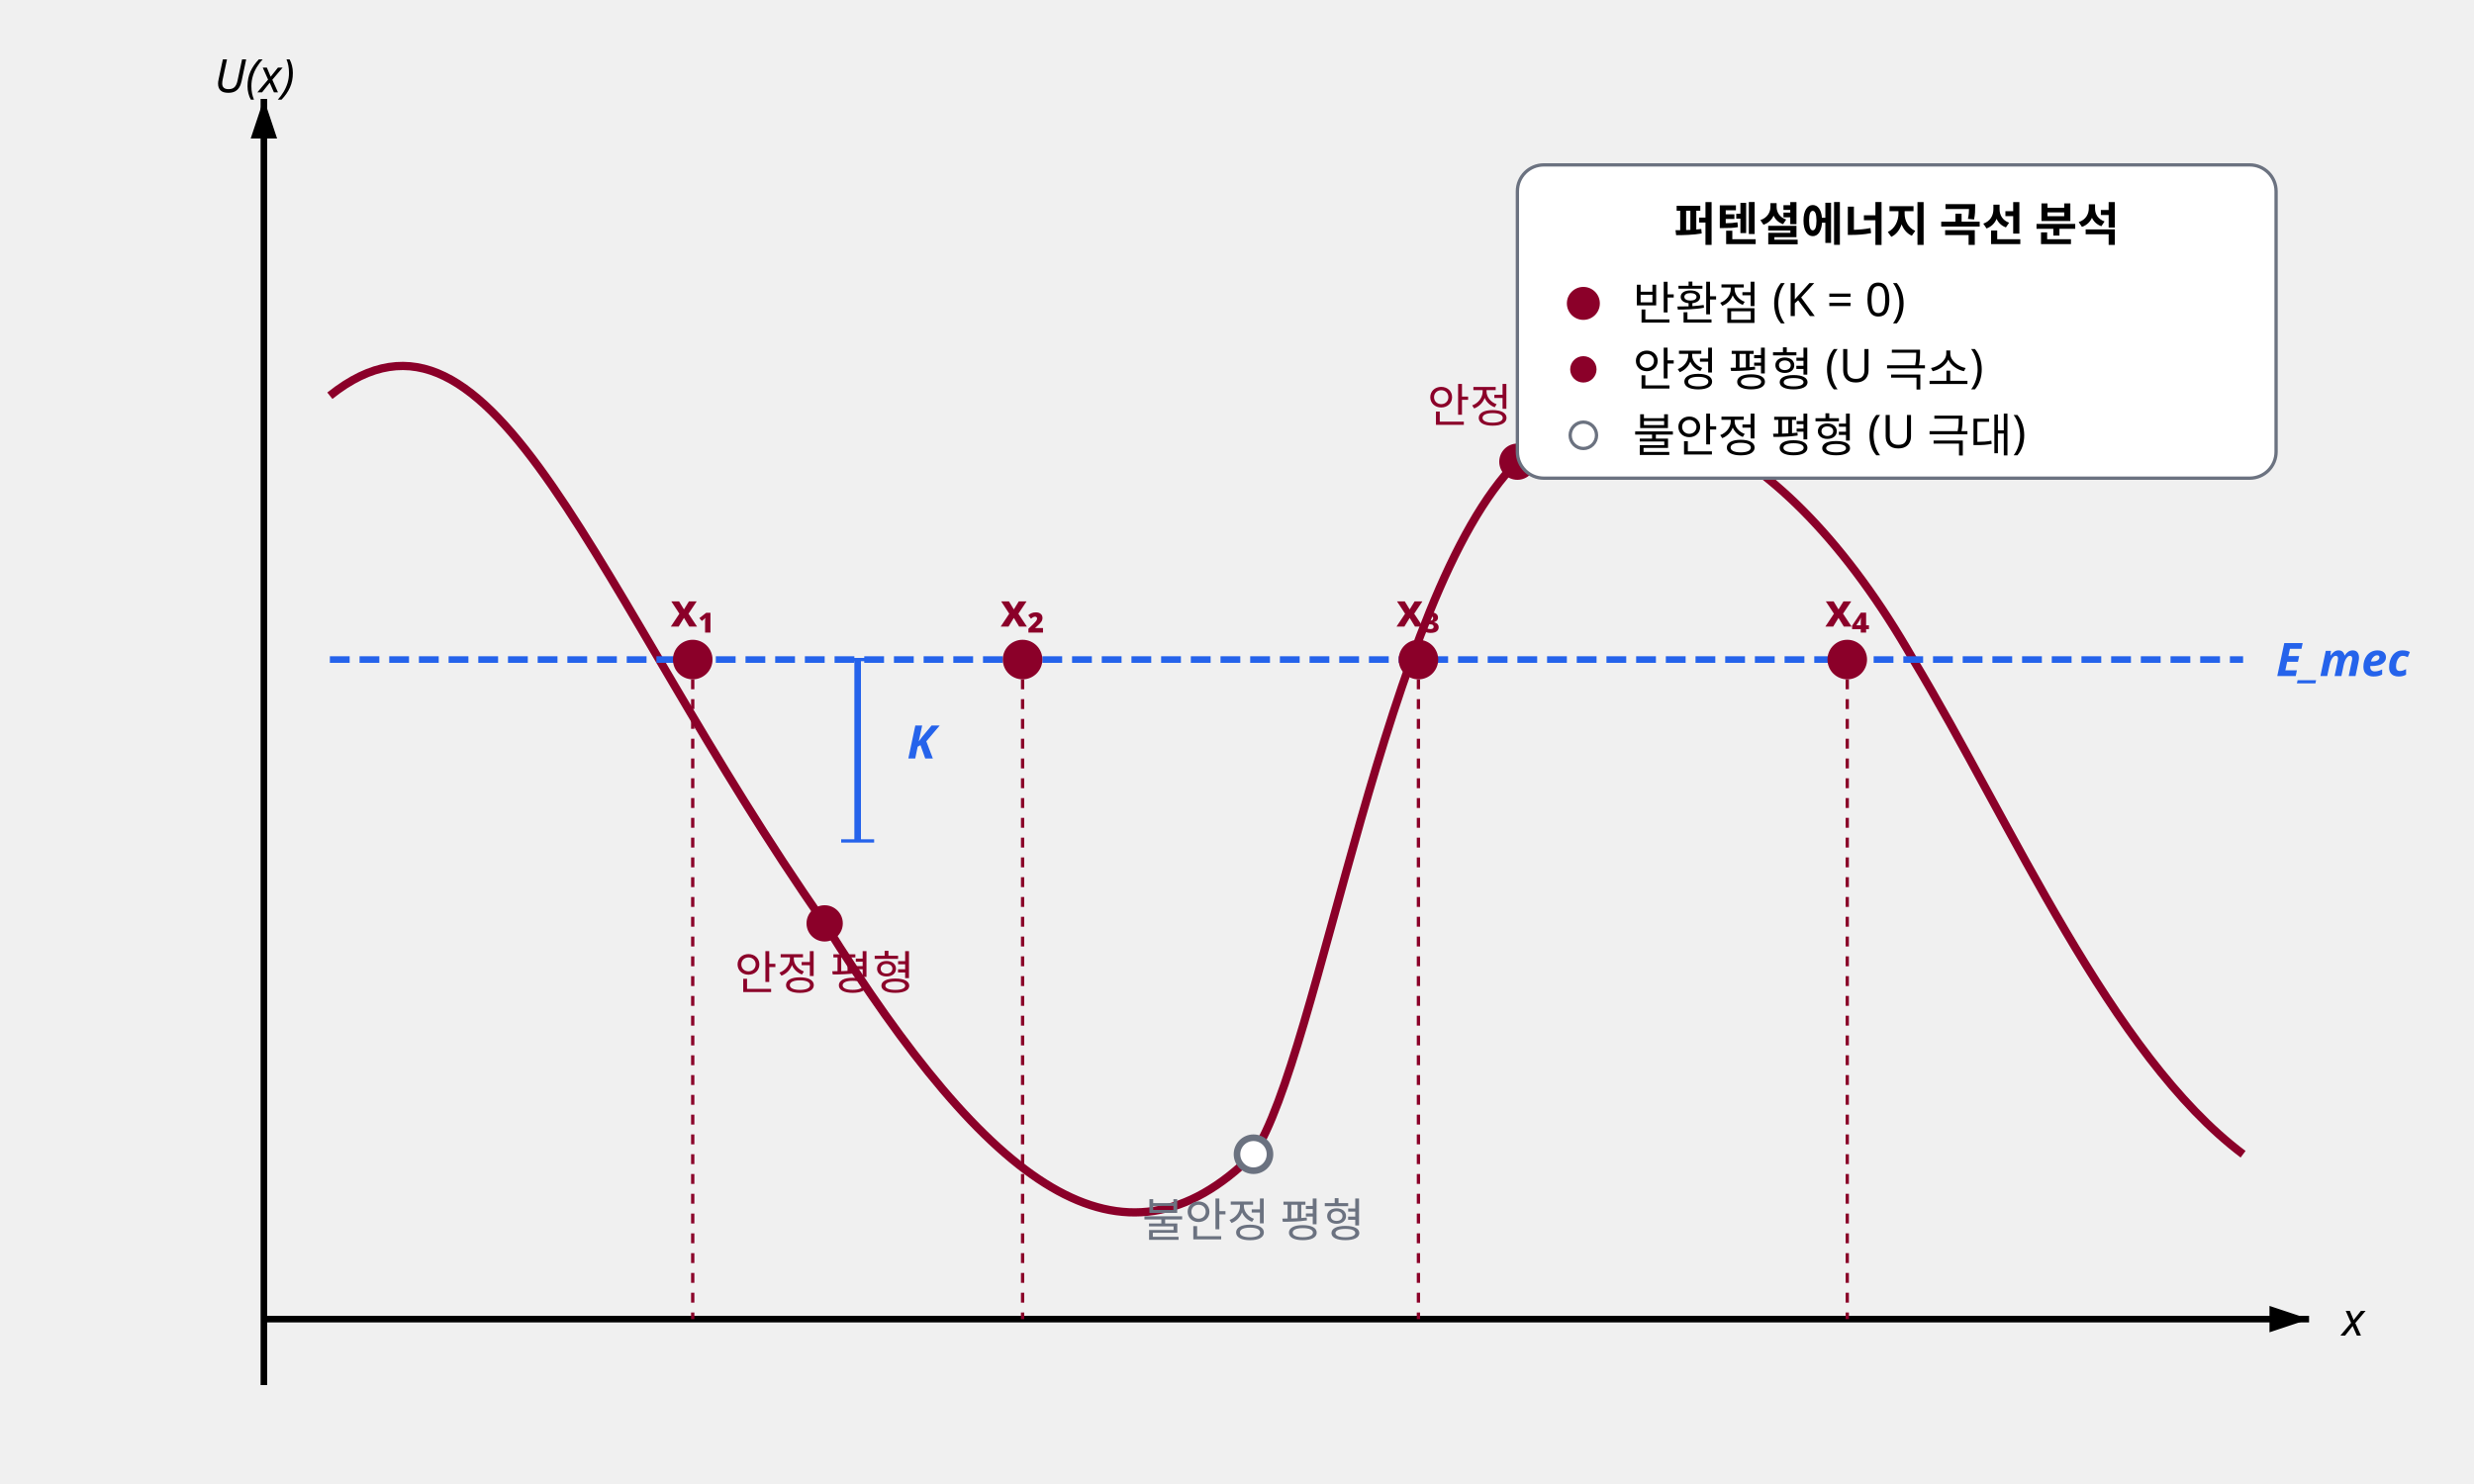
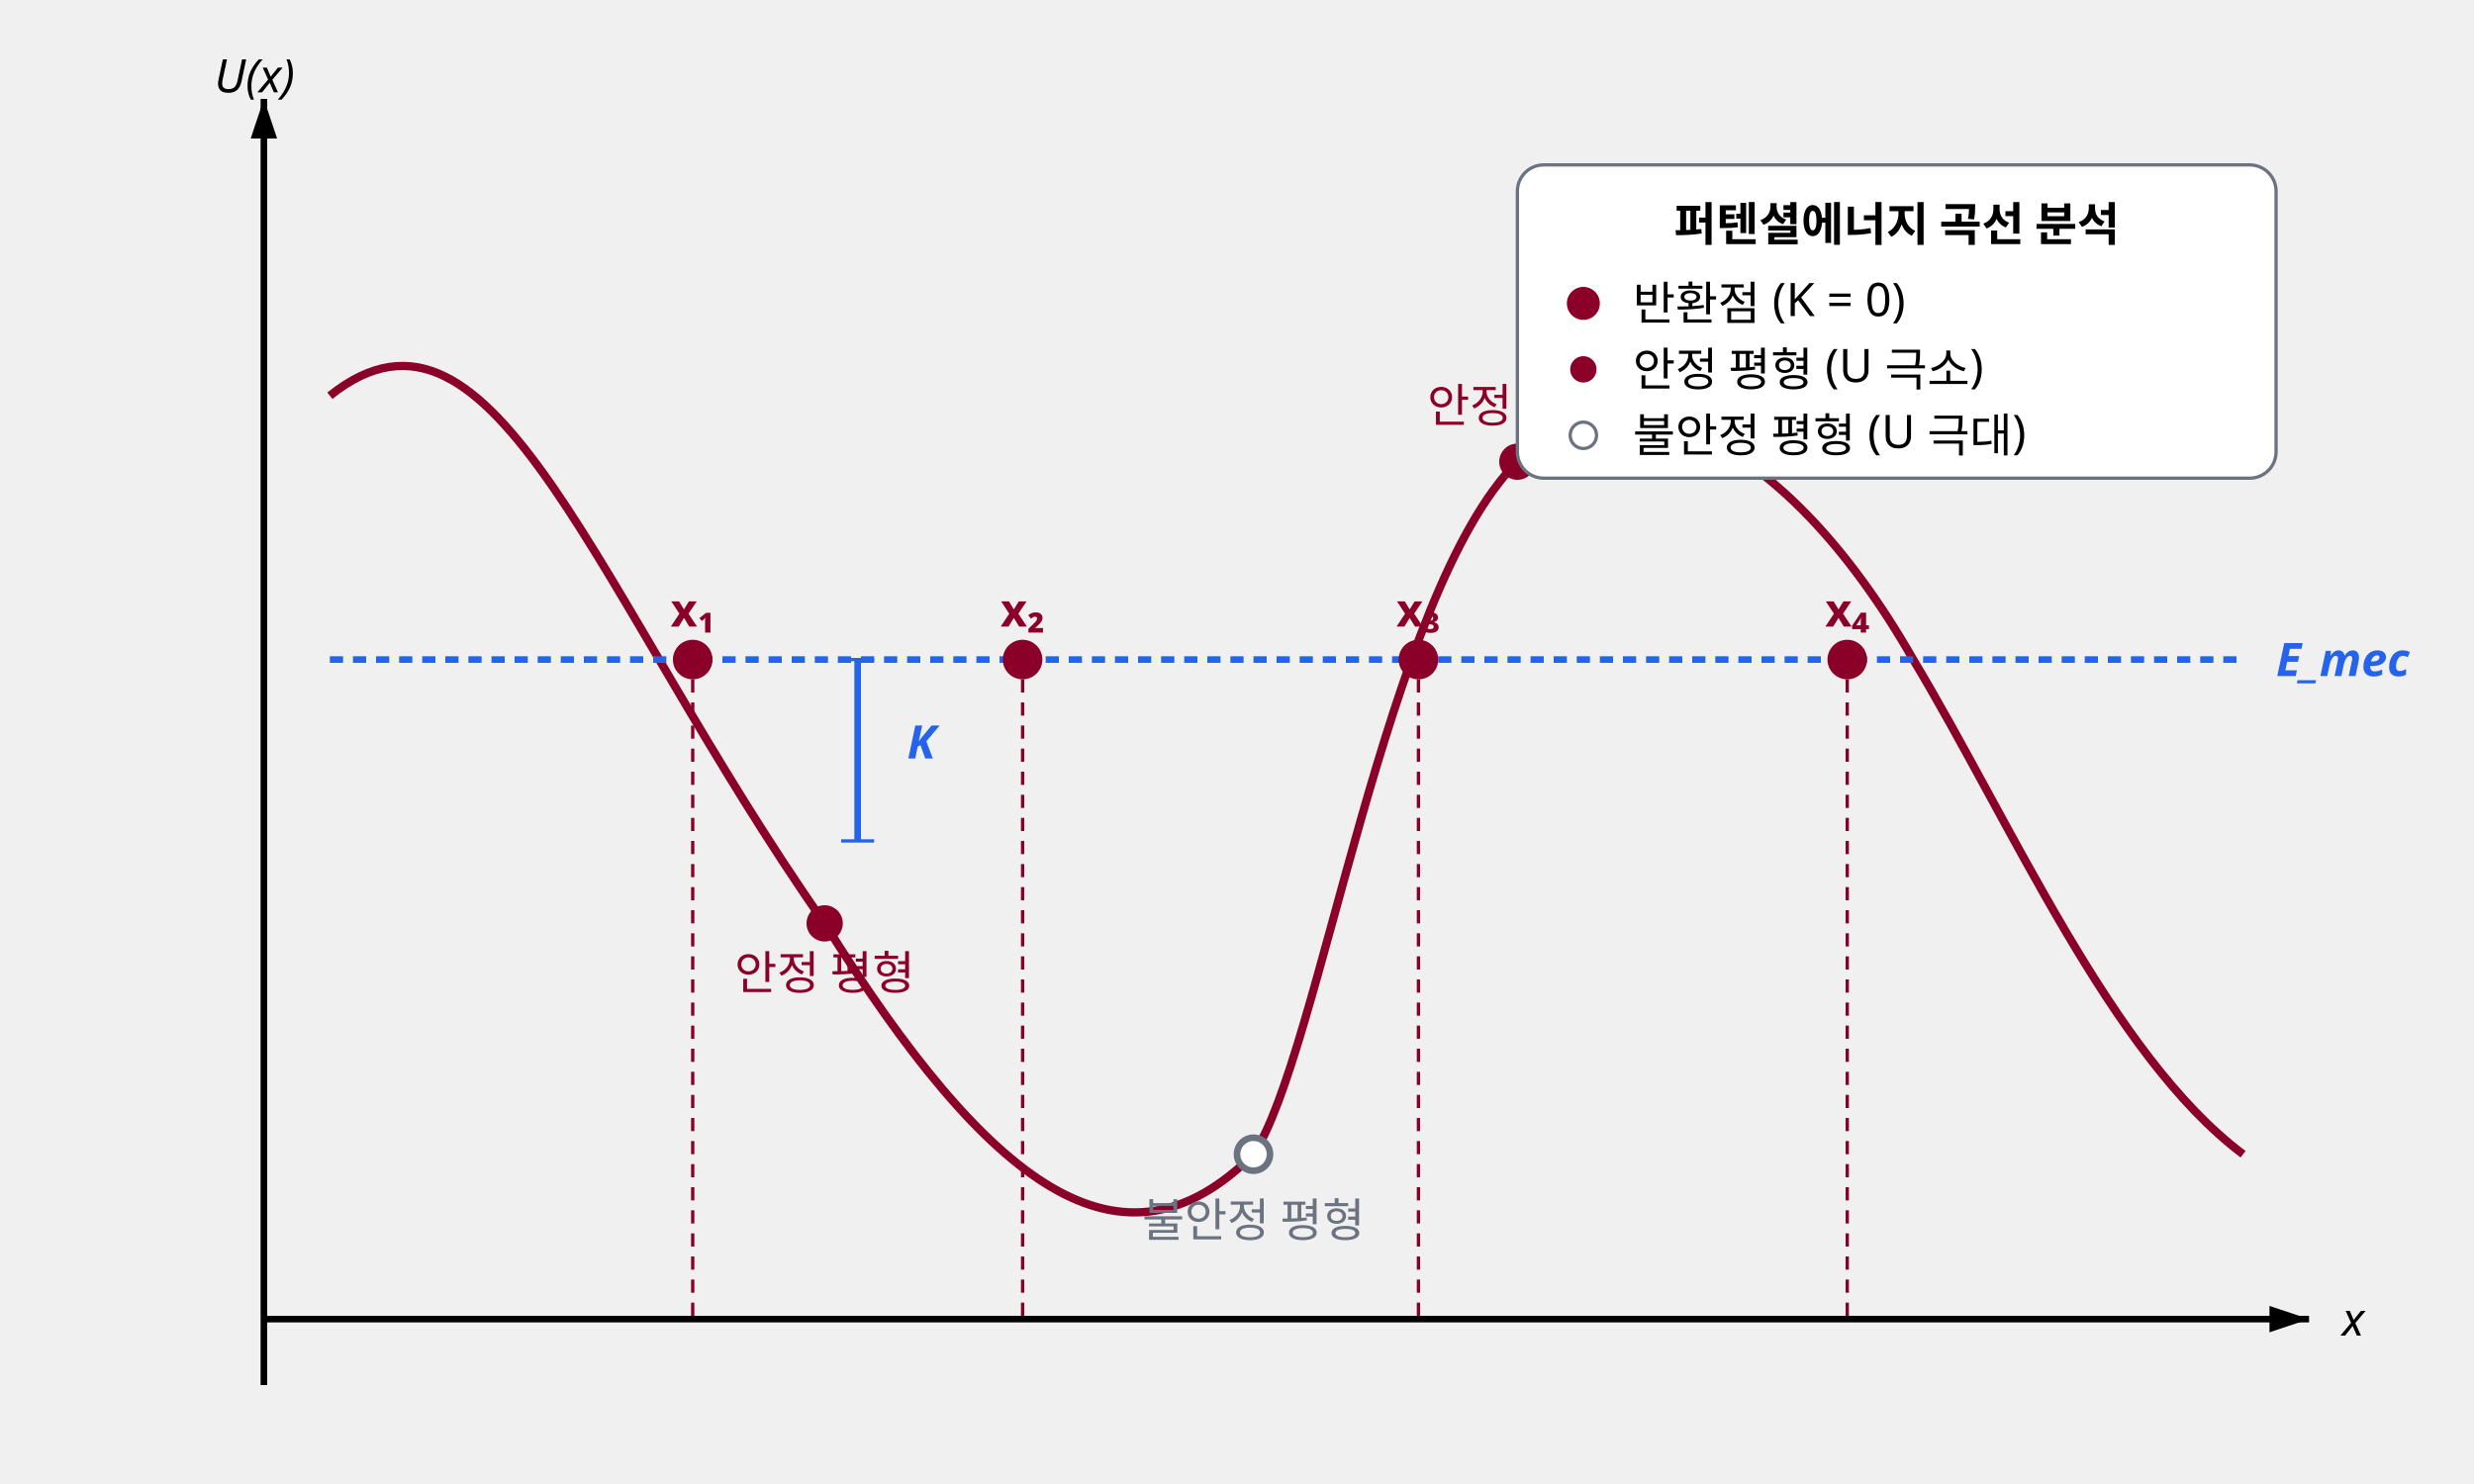
<svg xmlns="http://www.w3.org/2000/svg" viewBox="0 0 750 450" font-family="sans-serif">
  <line x1="80" y1="400" x2="700" y2="400" stroke="#000000" stroke-width="2" />
  <polygon points="700,400 688,396 688,404" fill="#000000" />
  <text x="710" y="405" font-size="14" font-style="italic" fill="#000000">x</text>
  <line x1="80" y1="420" x2="80" y2="30" stroke="#000000" stroke-width="2" />
  <polygon points="80,30 76,42 84,42" fill="#000000" />
  <text x="65" y="28" font-size="14" font-style="italic" fill="#000000">U(x)</text>
  <path d="M100,120 C150,80 180,180 250,280 C300,360 340,390 380,350 C400,320 420,180 460,140 C490,110 540,130 580,200 C610,250 640,320 680,350" fill="none" stroke="#8B0029" stroke-width="2.5" />
-   <line x1="100" y1="200" x2="680" y2="200" stroke="#2563EB" stroke-width="2" stroke-dasharray="6 3" />
+   <line x1="100" y1="200" x2="680" y2="200" stroke="#2563EB" stroke-width="2" stroke-dasharray="4 3" />
  <text x="690" y="205" font-size="14" font-weight="bold" fill="#2563EB" font-style="italic">E_mec</text>
  <circle cx="210" cy="200" r="6" fill="#8B0029" />
  <text x="210" y="190" text-anchor="middle" font-size="14" font-weight="bold" fill="#8B0029">x₁</text>
-   <line x1="210" y1="206" x2="210" y2="400" stroke="#8B0029" stroke-width="1" stroke-dasharray="3 3" />
+   <line x1="210" y1="206" x2="210" y2="400" stroke="#8B0029" stroke-width="1" stroke-dasharray="4 3" />
  <circle cx="560" cy="200" r="6" fill="#8B0029" />
  <text x="560" y="190" text-anchor="middle" font-size="14" font-weight="bold" fill="#8B0029">x₄</text>
-   <line x1="560" y1="206" x2="560" y2="400" stroke="#8B0029" stroke-width="1" stroke-dasharray="3 3" />
+   <line x1="560" y1="206" x2="560" y2="400" stroke="#8B0029" stroke-width="1" stroke-dasharray="4 3" />
  <circle cx="310" cy="200" r="6" fill="#8B0029" />
  <text x="310" y="190" text-anchor="middle" font-size="14" font-weight="bold" fill="#8B0029">x₂</text>
-   <line x1="310" y1="206" x2="310" y2="400" stroke="#8B0029" stroke-width="1" stroke-dasharray="3 3" />
+   <line x1="310" y1="206" x2="310" y2="400" stroke="#8B0029" stroke-width="1" stroke-dasharray="4 3" />
  <circle cx="430" cy="200" r="6" fill="#8B0029" />
  <text x="430" y="190" text-anchor="middle" font-size="14" font-weight="bold" fill="#8B0029">x₃</text>
-   <line x1="430" y1="206" x2="430" y2="400" stroke="#8B0029" stroke-width="1" stroke-dasharray="3 3" />
+   <line x1="430" y1="206" x2="430" y2="400" stroke="#8B0029" stroke-width="1" stroke-dasharray="4 3" />
  <line x1="260" y1="200" x2="260" y2="255" stroke="#2563EB" stroke-width="2" />
  <line x1="255" y1="200" x2="265" y2="200" stroke="#2563EB" stroke-width="1" />
  <line x1="255" y1="255" x2="265" y2="255" stroke="#2563EB" stroke-width="1" />
  <text x="275" y="230" font-size="14" font-weight="bold" fill="#2563EB" font-style="italic">K</text>
  <circle cx="380" cy="350" r="5" fill="white" stroke="#6B7280" stroke-width="2" />
  <text x="380" y="375" text-anchor="middle" font-size="14" fill="#6B7280">불안정 평형</text>
  <circle cx="250" cy="280" r="5" fill="#8B0029" stroke="#8B0029" stroke-width="1" />
  <text x="250" y="300" text-anchor="middle" font-size="14" fill="#8B0029">안정 평형</text>
  <circle cx="460" cy="140" r="5" fill="#8B0029" stroke="#8B0029" stroke-width="1" />
  <text x="460" y="128" text-anchor="middle" font-size="14" fill="#8B0029">안정 평형</text>
  <rect x="460" y="50" width="230" height="95" rx="8" fill="white" stroke="#6B7280" stroke-width="1" />
  <text x="575" y="73" text-anchor="middle" font-size="14" font-weight="bold" fill="#000000">퍼텐셜에너지 곡선 분석</text>
  <circle cx="480" cy="92" r="5" fill="#8B0029" />
  <text x="495" y="97" font-size="14" fill="#000000">반환점 (K = 0)</text>
  <circle cx="480" cy="112" r="4" fill="#8B0029" />
  <text x="495" y="117" font-size="14" fill="#000000">안정 평형 (U 극소)</text>
  <circle cx="480" cy="132" r="4" fill="white" stroke="#6B7280" stroke-width="1" />
  <text x="495" y="137" font-size="14" fill="#000000">불안정 평형 (U 극대)</text>
</svg>
